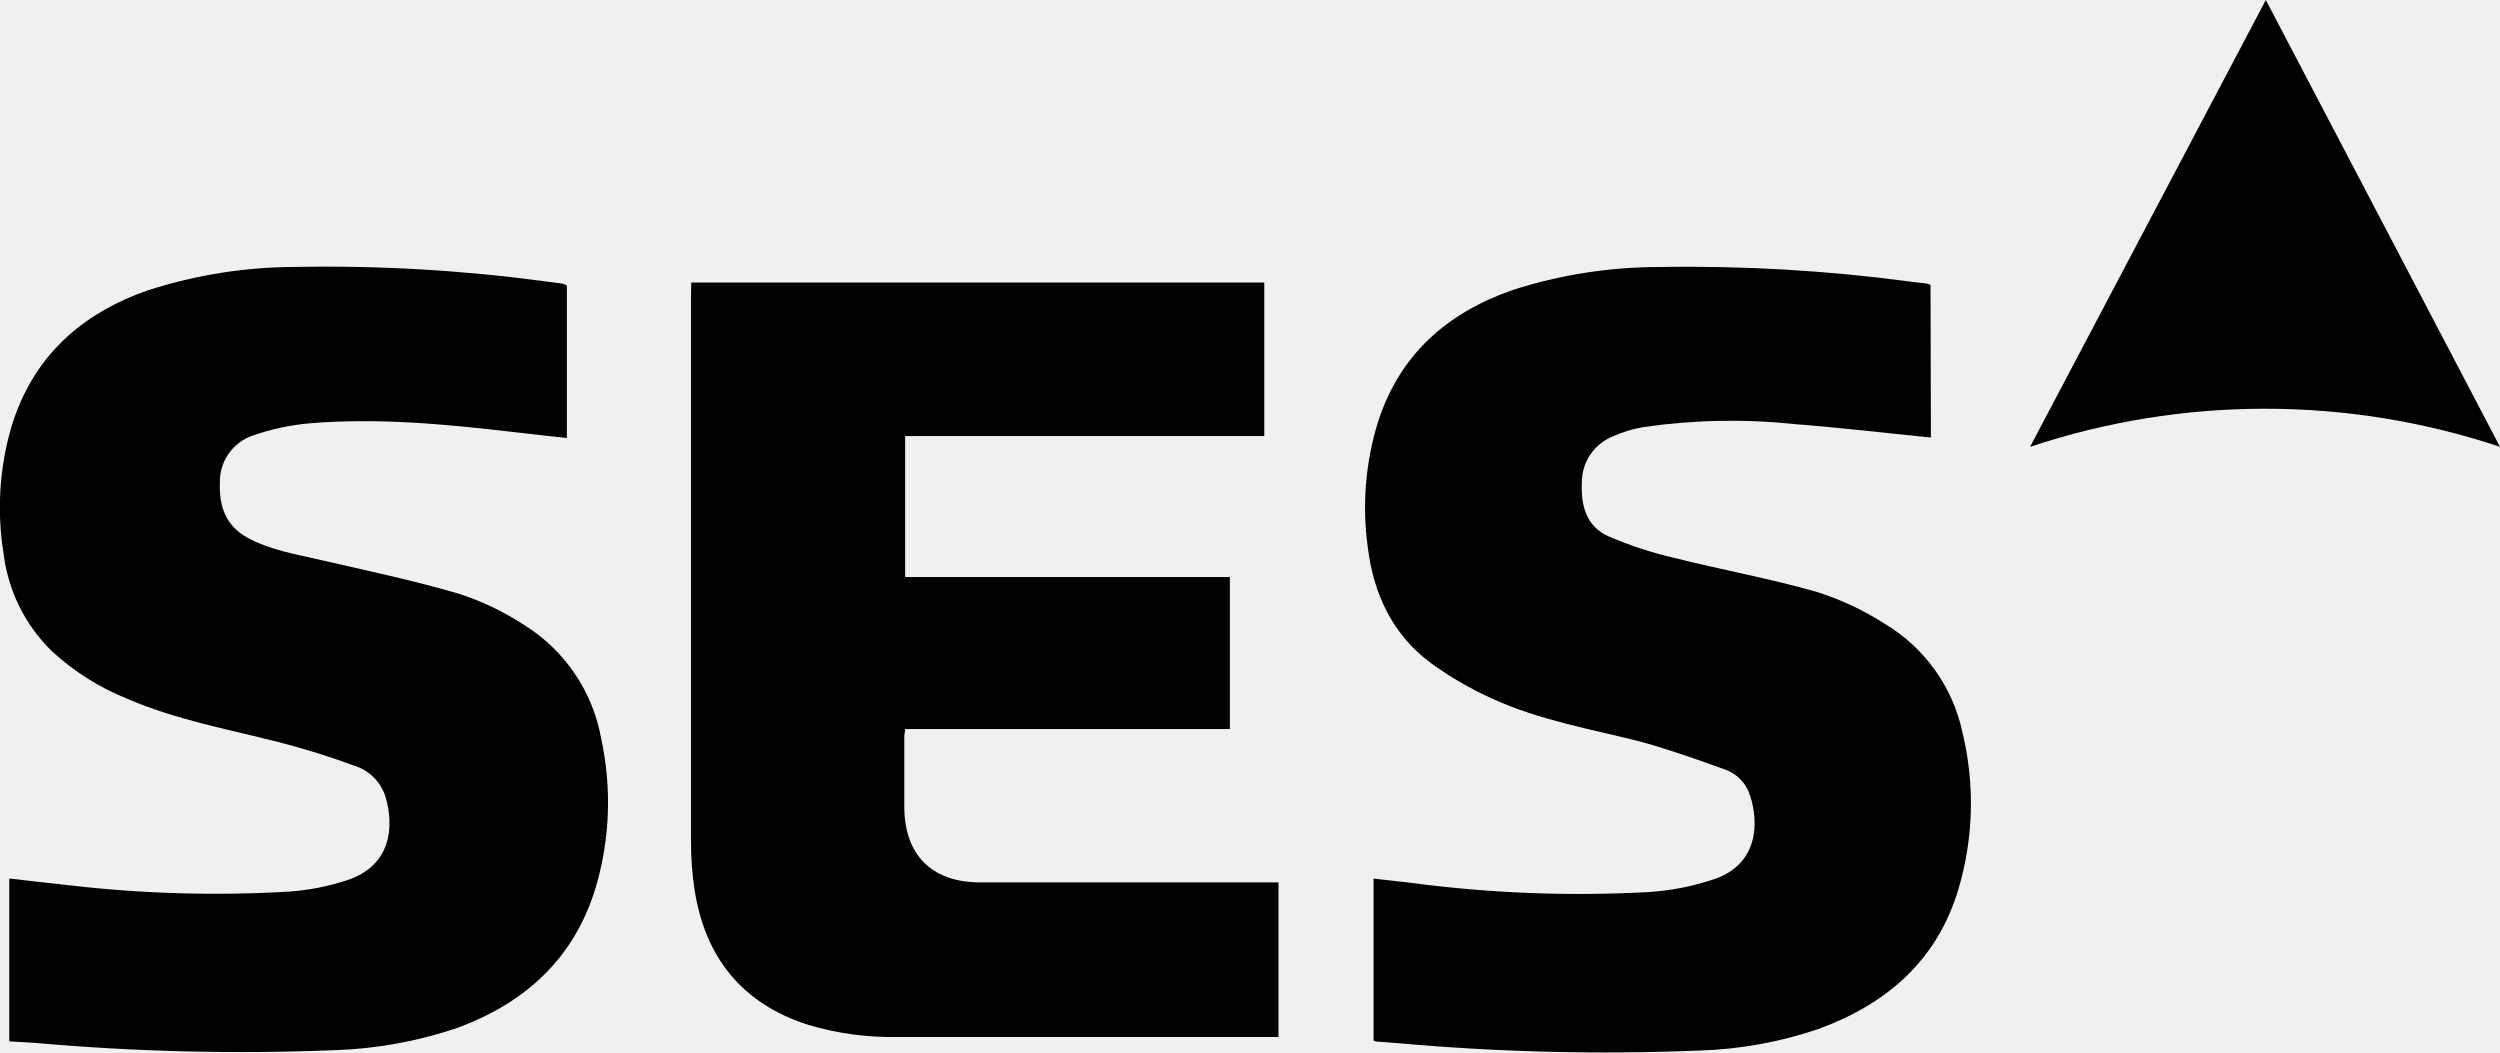
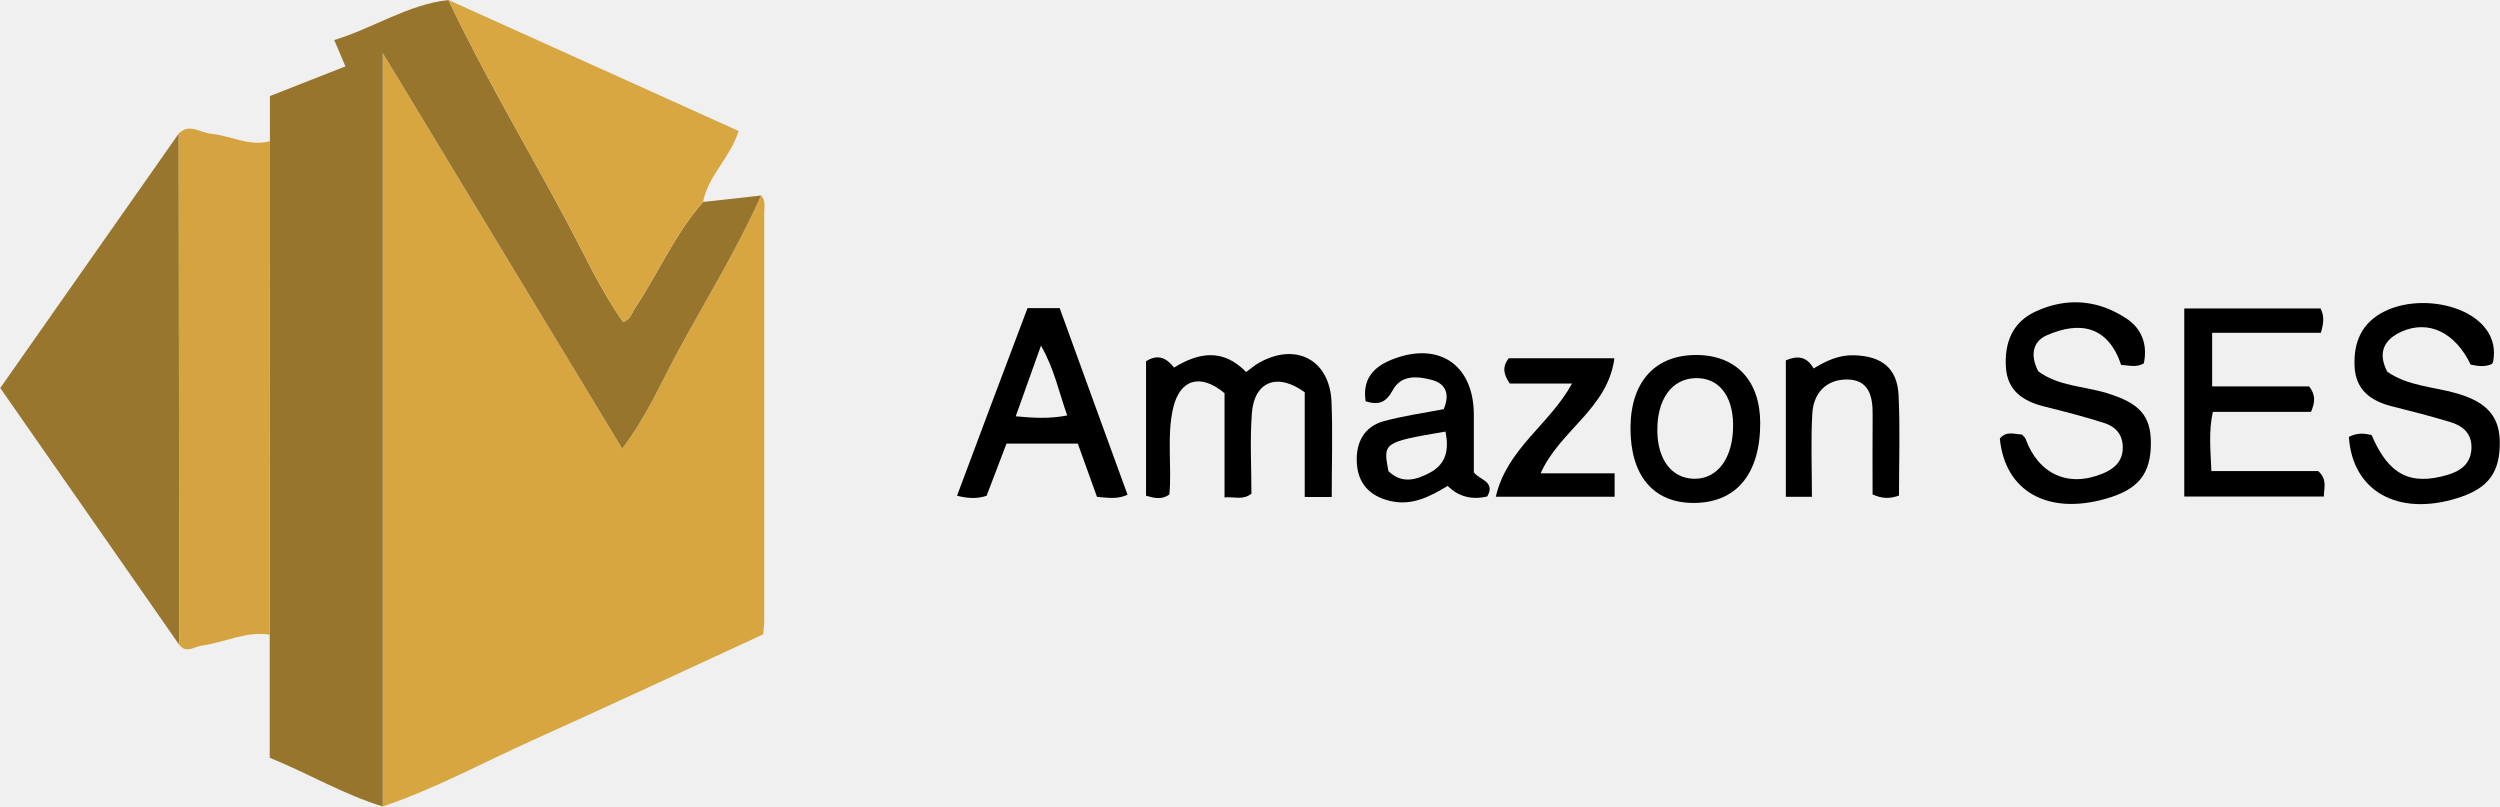
- <svg xmlns="http://www.w3.org/2000/svg" viewBox="0 0 269.46 113.47">
-   <g id="Layer_2" data-name="Layer 2">
-     <g id="Layer_1-2" data-name="Layer 1">
-       <g id="ePRTU0.tif">
-         <path d="M74.51,30.45h61.76V47H97.56V62.2h35V78.58h-35c0,.34-.09.54-.09.74,0,2.6,0,5.2,0,7.79.07,5,2.89,7.89,7.93,8,1.76,0,3.51,0,5.27,0h27.13v16.66h-41a31.57,31.57,0,0,1-9.76-1.33c-7-2.26-11-7.18-12.16-14.42a34.21,34.21,0,0,1-.4-5.45q0-29.44,0-58.88Z" />
-         <path d="M1,112.24V94.69c2.17.24,4.28.5,6.39.72a135.76,135.76,0,0,0,23.76.69,25.8,25.8,0,0,0,6.27-1.23c4.72-1.56,5.1-5.69,4.13-9A5.12,5.12,0,0,0,38.1,82.5c-2.7-1-5.44-1.84-8.22-2.55-5.43-1.38-11-2.4-16.15-4.63a26.44,26.44,0,0,1-8.22-5.21A17.69,17.69,0,0,1,.38,59.63a31.07,31.07,0,0,1,.83-13.56C3.49,38.52,8.66,33.82,16,31.27a52.38,52.38,0,0,1,16-2.5,176.4,176.4,0,0,1,26.78,1.56l1.87.24a3.3,3.3,0,0,1,.45.21V47.21c-1.91-.21-3.91-.42-5.91-.66-7.26-.85-14.54-1.53-21.85-.92a25.32,25.32,0,0,0-6,1.28,5.25,5.25,0,0,0-3.64,5.16c-.09,2.49.62,4.57,2.93,5.86,2.47,1.37,5.22,1.79,7.91,2.42,5,1.16,10,2.2,14.9,3.64a29.16,29.16,0,0,1,7.08,3.39A18.16,18.16,0,0,1,64.8,79.62a32.37,32.37,0,0,1-.58,16c-2.33,7.74-7.67,12.54-15.1,15.23a45.71,45.71,0,0,1-13,2.34,250.5,250.5,0,0,1-32.3-.78Z" />
-         <path d="M208.12,47.16c-4.92-.49-9.8-1.07-14.69-1.45a65.7,65.7,0,0,0-16.28.32,13.74,13.74,0,0,0-3.3,1A5.33,5.33,0,0,0,170.5,52c-.12,2.45.46,4.7,2.81,5.78a41,41,0,0,0,7.05,2.33c5.13,1.29,10.35,2.23,15.43,3.68a30.52,30.52,0,0,1,7.3,3.41,18,18,0,0,1,8.43,11.74,32.43,32.43,0,0,1-.42,16.85c-2.29,7.73-7.72,12.41-15.08,15.11a43.89,43.89,0,0,1-12.79,2.33,250.45,250.45,0,0,1-32.41-.78l-2.42-.18a1.91,1.91,0,0,1-.35-.11V94.7l4,.45a137.39,137.39,0,0,0,25.64,1,27.4,27.4,0,0,0,7.18-1.43c4.65-1.64,4.73-6.07,3.75-9a4.35,4.35,0,0,0-2.61-2.75c-3-1.08-6-2.15-9.07-3-5.43-1.39-11-2.32-16.13-4.68a37.49,37.49,0,0,1-6.53-3.78c-4.19-3.09-6.24-7.48-6.86-12.57a31.19,31.19,0,0,1,1.1-13.44c2.33-7.27,7.42-11.76,14.51-14.24a51.71,51.71,0,0,1,15.84-2.48,180.62,180.62,0,0,1,27,1.57c.59.08,1.18.14,1.77.21a3.79,3.79,0,0,1,.44.14Z" />
-         <path d="M244.22,0c8.41,16.06,16.76,32,25.24,48.16a80.15,80.15,0,0,0-50.65,0Z" />
-       </g>
-     </g>
+ <svg xmlns="http://www.w3.org/2000/svg" width="310" height="100" viewBox="0 0 310 100" fill="none">
+   <g clip-path="url(#clip0_1602_7363)">
+     <path d="M94.375 24.242C94.963 24.851 94.767 25.622 94.767 26.332C94.774 43.202 94.774 60.072 94.767 76.934C94.767 77.442 94.693 77.956 94.632 78.659C85.122 83.036 75.639 87.473 66.094 91.768C59.899 94.555 53.919 97.822 47.459 100.007C47.459 69.176 47.459 38.345 47.459 6.588C57.619 23.37 67.278 39.326 77.154 55.634C80.164 51.664 81.922 47.531 84.04 43.621C87.516 37.182 91.392 30.952 94.375 24.249V24.242Z" fill="#D8A641" />
+     <path d="M94.375 24.242C91.392 30.946 87.523 37.175 84.04 43.615C81.929 47.524 80.164 51.657 77.154 55.628C67.278 39.319 57.619 23.37 47.459 6.581C47.459 38.339 47.459 69.169 47.459 100C42.657 98.539 38.348 95.962 33.444 93.96C33.444 88.887 33.444 83.793 33.444 78.7C33.451 58.3 33.465 37.906 33.471 17.505C33.471 15.733 33.471 13.968 33.471 11.912C36.515 10.714 39.579 9.517 42.833 8.232C42.366 7.136 41.981 6.223 41.446 4.965C46.364 3.463 50.544 0.568 55.61 0C60 9.287 65.269 18.107 70.112 27.151C72.419 31.46 74.455 35.944 77.269 39.942C78.216 39.597 78.344 38.799 78.743 38.203C81.645 33.868 83.688 28.991 87.192 25.041C89.586 24.777 91.981 24.506 94.375 24.242Z" fill="#98752D" />
+     <path d="M22.223 79.951C14.884 69.413 7.538 58.881 0.03 48.113C7.43 37.561 14.796 27.063 22.162 16.565C22.182 37.696 22.202 58.82 22.223 79.951Z" fill="#98762E" />
+     <path d="M22.223 79.951C22.202 58.82 22.182 37.696 22.162 16.565C23.474 15.233 24.82 16.464 26.126 16.579C28.581 16.802 30.894 18.209 33.478 17.506C33.471 37.906 33.458 58.306 33.451 78.7C30.488 78.227 27.844 79.681 25.016 80.053C24.083 80.175 23.122 81.088 22.23 79.951H22.223Z" fill="#D5A440" />
+     <path d="M87.192 25.041C83.681 28.984 81.638 33.868 78.743 38.203C78.344 38.799 78.216 39.604 77.269 39.942C74.462 35.944 72.426 31.46 70.112 27.151C65.269 18.107 60.007 9.287 55.61 0C67.589 5.404 79.568 10.816 91.588 16.241C90.533 19.616 87.787 21.801 87.185 25.041H87.192Z" fill="#D8A742" />
+     <path d="M265.824 45.062C264.924 45.59 264.045 45.319 263.023 45.245C261.42 40.483 257.971 39.732 253.77 41.592C251.998 42.377 251.755 44.149 252.742 46.036C255.211 47.89 258.377 47.869 261.238 48.742C265.256 49.966 266.703 51.508 266.71 54.917C266.71 58.766 265.168 60.687 261.15 61.837C253.912 63.914 248.603 60.924 247.98 54.376C248.751 53.416 249.779 53.828 250.72 53.883C250.889 54.079 251.092 54.221 251.166 54.41C252.776 58.807 256.469 60.498 260.758 58.712C262.158 58.13 263.24 57.217 263.226 55.452C263.213 53.835 262.286 52.895 260.954 52.462C258.498 51.671 255.996 51.035 253.493 50.406C250.875 49.75 248.907 48.471 248.731 45.522C248.555 42.485 249.516 39.955 252.451 38.609C256.32 36.837 260.149 37.175 263.659 39.482C265.574 40.733 266.324 42.722 265.837 45.049L265.824 45.062Z" fill="black" />
+     <path d="M291.25 54.18C292.332 53.626 293.205 53.74 294.077 53.943C296.161 58.827 298.812 60.254 303.459 58.895C305.028 58.435 306.334 57.596 306.456 55.695C306.571 53.761 305.407 52.807 303.784 52.32C301.423 51.61 299.029 50.987 296.641 50.392C293.996 49.736 292.102 48.37 291.967 45.434C291.825 42.397 292.873 39.955 295.782 38.562C301.186 35.965 310.372 38.65 309.141 44.873C309.08 44.968 309.04 45.109 308.958 45.15C308.099 45.529 307.227 45.394 306.361 45.211C304.467 41.247 301.166 39.617 297.798 41.119C295.626 42.086 294.794 43.723 296.019 46.09C298.575 47.883 301.714 47.937 304.596 48.769C307.68 49.655 309.912 51.123 309.973 54.694C310.034 58.59 308.566 60.586 304.636 61.79C297.317 64.042 291.703 60.904 291.264 54.187L291.25 54.18Z" fill="black" />
+     <path d="M270.843 38.251H287.753C288.247 39.245 288.125 40.097 287.787 41.267H274.306V47.917H286.332C287.192 49.019 287.043 49.925 286.569 51.069H274.394C273.846 53.558 274.117 55.864 274.211 58.414H287.455C288.619 59.449 288.159 60.464 288.159 61.566H270.85V38.251H270.843Z" fill="black" />
+     <path d="M165.147 61.627H161.786V48.64C158.336 46.131 155.522 47.348 155.231 51.245C154.981 54.586 155.177 57.955 155.177 61.221C154.075 62.067 153.107 61.56 151.843 61.681V48.755C148.826 46.226 146.309 47.064 145.484 50.541C144.646 54.079 145.329 57.711 145.004 61.316C144.084 61.999 143.137 61.763 142.109 61.472V44.798C143.638 43.824 144.686 44.447 145.586 45.576C148.704 43.662 151.687 43.216 154.521 46.131C155.062 45.739 155.556 45.299 156.117 44.988C160.683 42.397 164.897 44.616 165.107 49.838C165.262 53.639 165.134 57.454 165.134 61.621L165.147 61.627Z" fill="black" />
+     <path d="M124.807 54.999C123.988 57.15 123.156 59.321 122.338 61.479C121.174 61.864 120.078 61.817 118.672 61.472C120.126 57.583 121.553 53.747 122.994 49.926C124.448 46.05 125.916 42.174 127.411 38.21H131.401C132.768 41.971 134.168 45.84 135.575 49.709C136.989 53.592 138.402 57.468 139.816 61.35C138.497 61.945 137.388 61.715 136.028 61.614C135.271 59.51 134.486 57.325 133.647 55.005H124.8L124.807 54.999ZM129.081 42.857C127.972 45.962 126.991 48.708 125.95 51.623C128.236 51.833 130.11 51.948 132.335 51.515C131.307 48.64 130.739 45.745 129.081 42.857Z" fill="black" />
+     <path d="M182.761 58.57C183.397 59.483 185.494 59.693 184.418 61.56C182.475 62.015 180.84 61.58 179.514 60.254C177.302 61.58 175.05 62.791 172.27 62.094C169.761 61.465 168.374 59.882 168.245 57.373C168.117 54.911 169.104 52.895 171.634 52.212C174.096 51.549 176.646 51.197 179.021 50.737C179.853 48.755 179.196 47.545 177.532 47.105C175.774 46.638 173.751 46.462 172.716 48.356C171.918 49.824 171.059 50.311 169.341 49.757C168.929 47.173 170.153 45.597 172.459 44.643C178.31 42.235 182.748 45.157 182.754 51.42C182.754 53.774 182.754 56.128 182.754 58.577L182.761 58.57ZM179.23 53.517C171.526 54.83 171.485 54.863 172.162 58.415C173.826 60.038 175.618 59.531 177.35 58.59C179.271 57.549 179.717 55.831 179.237 53.517H179.23Z" fill="black" />
+     <path d="M202.181 53.01C202.215 47.342 205.225 44.02 210.325 44.02C215.262 44.02 218.245 47.179 218.266 52.415C218.286 58.8 215.262 62.405 209.919 62.365C204.968 62.324 202.147 58.922 202.181 53.01ZM214.904 52.611C214.857 48.985 213.071 46.807 210.223 46.889C207.294 46.976 205.468 49.506 205.509 53.429C205.542 57.014 207.301 59.307 210.047 59.368C213.017 59.429 214.958 56.723 214.904 52.618V52.611Z" fill="black" />
+     <path d="M200.212 58.685V61.594H185.48C186.867 55.594 192.183 52.625 194.93 47.558H187.212C186.346 46.293 186.326 45.387 187.083 44.426H200.185C199.374 50.67 193.401 53.362 191.04 58.692H200.206L200.212 58.685Z" fill="black" />
+     <path d="M224.678 61.607H221.445V44.683C222.886 44.068 224.042 44.183 224.888 45.691C226.437 44.751 227.992 44 229.886 44.054C233.343 44.156 235.264 45.63 235.426 49.039C235.622 53.166 235.474 57.312 235.474 61.452C234.351 61.85 233.417 61.857 232.2 61.309C232.2 58.042 232.179 54.701 232.206 51.353C232.227 49.121 231.726 47.091 229.081 47.057C226.464 47.024 224.874 48.728 224.725 51.278C224.536 54.62 224.678 57.981 224.678 61.607Z" fill="black" />
  </g>
+   <defs>
+     <clipPath id="clip0_1602_7363">
+       <rect width="309.936" height="100" fill="white" transform="translate(0.0297852)" />
+     </clipPath>
+   </defs>
</svg>
